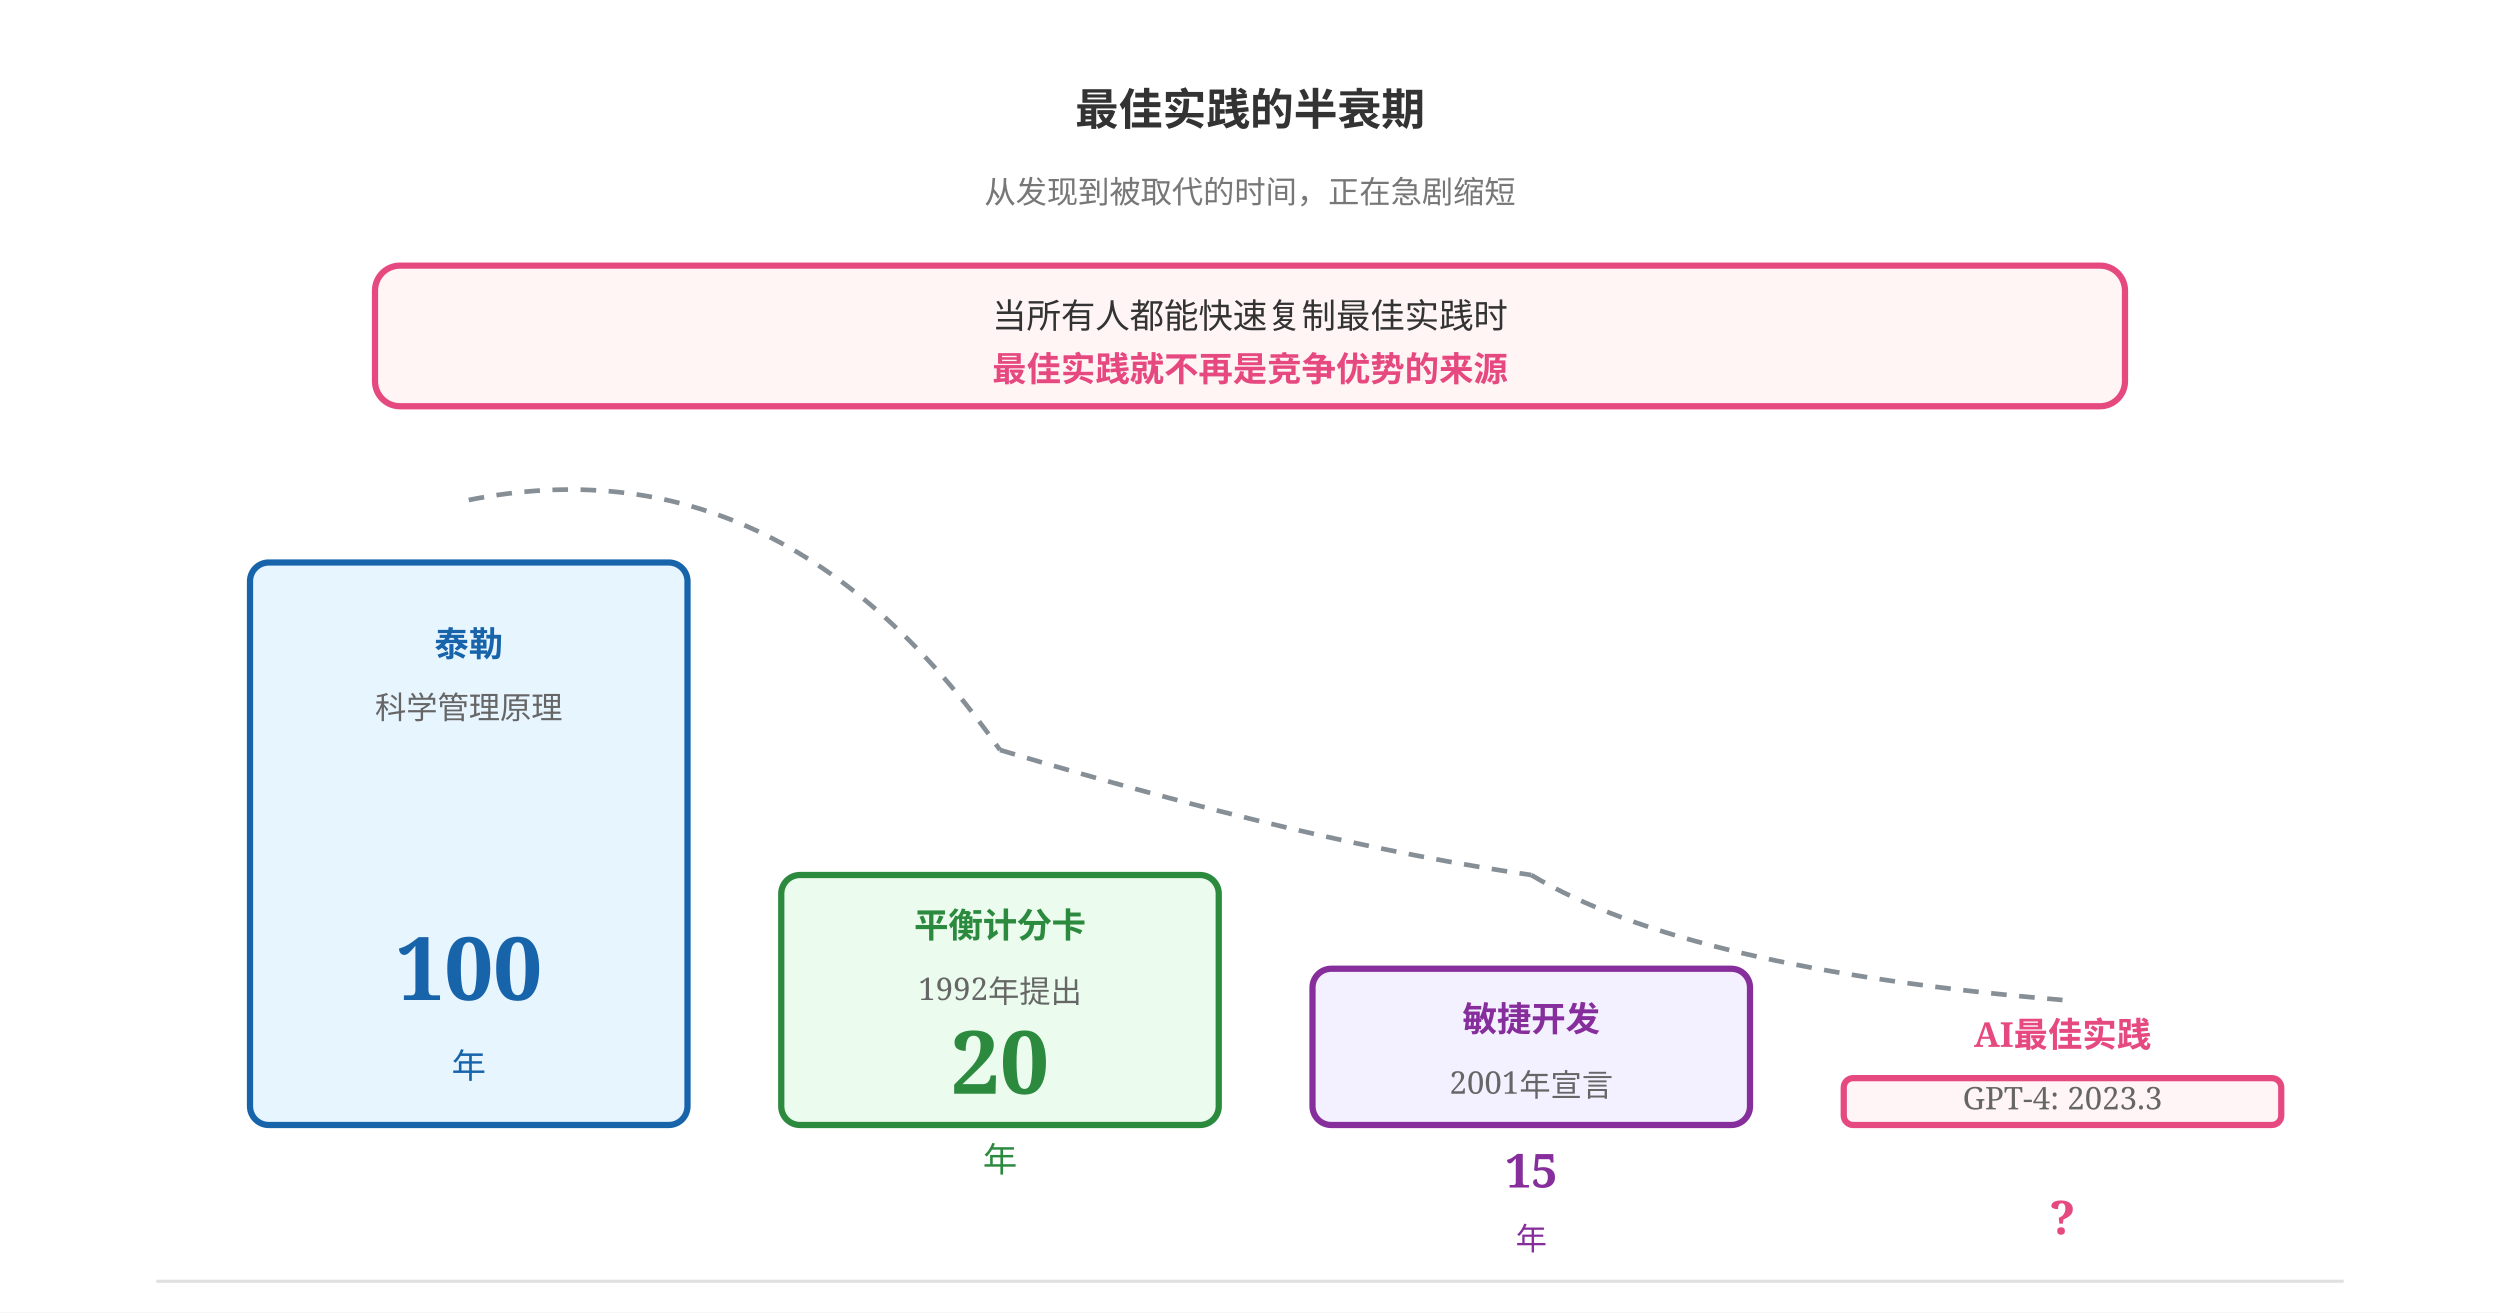
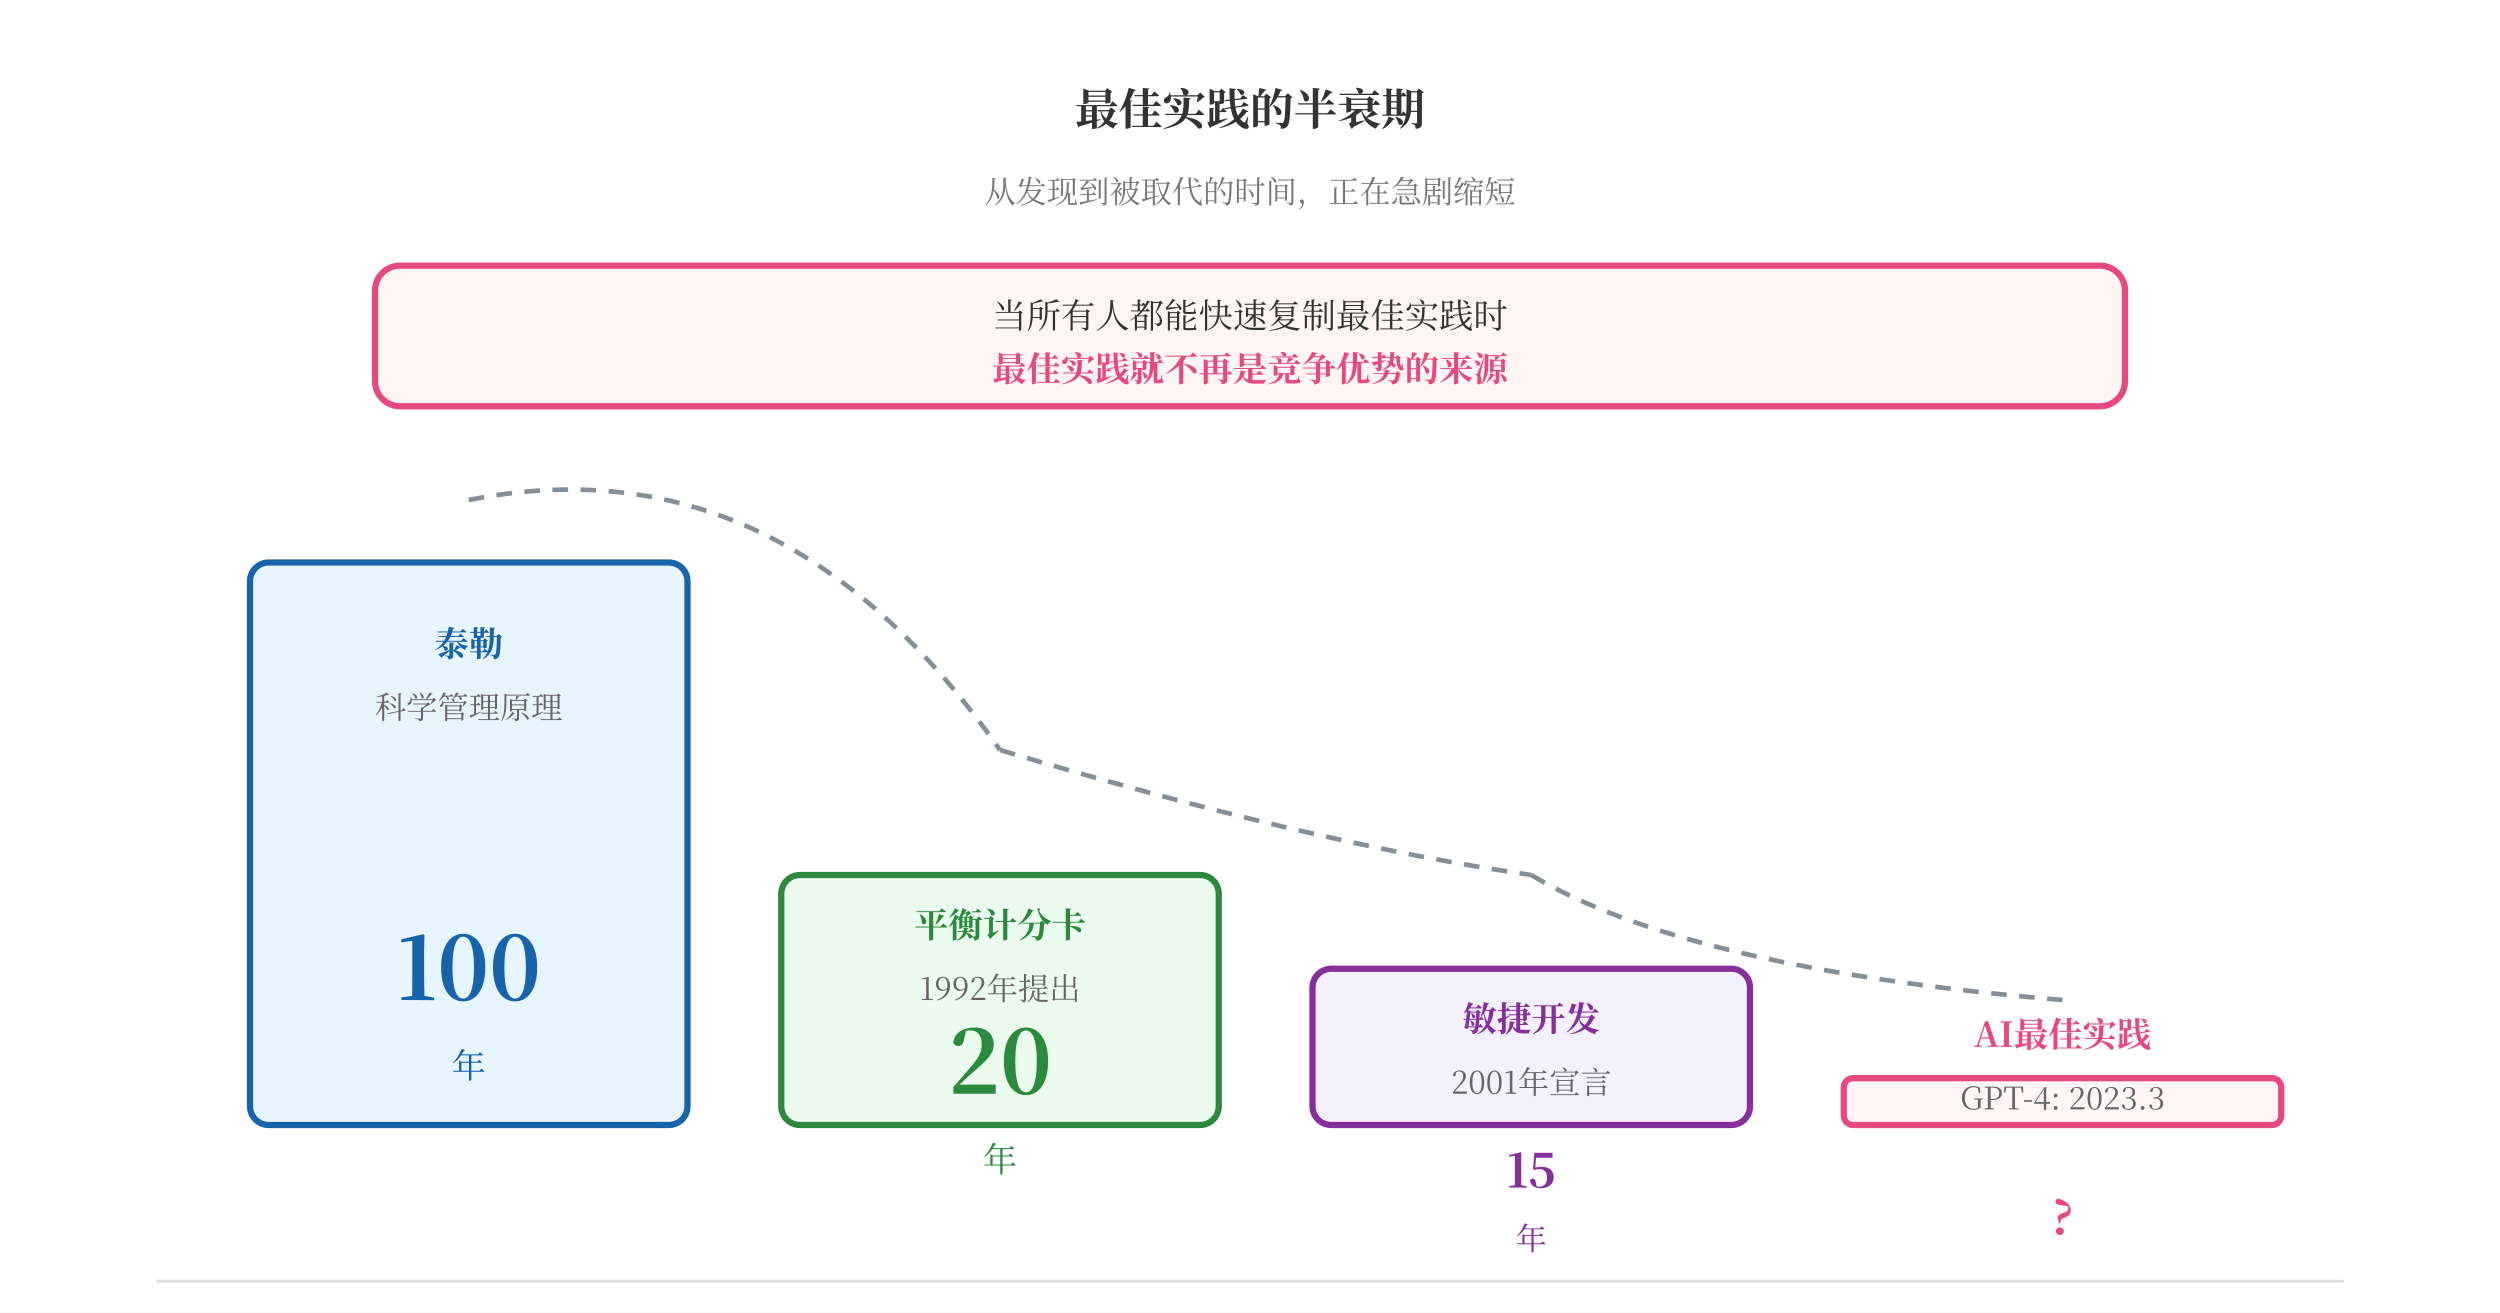
- <svg xmlns="http://www.w3.org/2000/svg" viewBox="0 0 800 420" style="font-family: 'Songti SC', serif; background: #fefefe;">
+ <svg xmlns="http://www.w3.org/2000/svg" viewBox="0 0 800 420" style="font-family: 'Noto Serif CJK SC', serif; background: #fefefe;">
  <rect width="800" height="420" fill="white" />
  <text x="400" y="40" text-anchor="middle" font-size="14" font-weight="bold" fill="#333">最佳实践的半衰期</text>
  <text x="400" y="65" text-anchor="middle" font-size="10" fill="#777">从发现到被取代的时间，正在急剧缩短</text>
  <rect x="80" y="180" width="140" height="180" rx="6" fill="#e7f5ff" stroke="#1864ab" stroke-width="2" />
  <text x="150" y="210" text-anchor="middle" font-size="11" font-weight="bold" fill="#1864ab">泰勒</text>
  <text x="150" y="230" text-anchor="middle" font-size="10" fill="#666">科学管理原理</text>
  <text x="150" y="320" text-anchor="middle" font-size="28" font-weight="bold" fill="#1864ab">100</text>
  <text x="150" y="345" text-anchor="middle" font-size="11" fill="#1864ab">年</text>
  <rect x="250" y="280" width="140" height="80" rx="6" fill="#ebfbee" stroke="#2b8a3e" stroke-width="2" />
  <text x="320" y="300" text-anchor="middle" font-size="11" font-weight="bold" fill="#2b8a3e">平衡计分卡</text>
  <text x="320" y="320" text-anchor="middle" font-size="10" fill="#666">1992年提出</text>
  <text x="320" y="350" text-anchor="middle" font-size="28" font-weight="bold" fill="#2b8a3e">20</text>
  <text x="320" y="375" text-anchor="middle" font-size="11" fill="#2b8a3e">年</text>
  <rect x="420" y="310" width="140" height="50" rx="6" fill="#f3f0ff" stroke="#862e9c" stroke-width="2" />
  <text x="490" y="330" text-anchor="middle" font-size="11" font-weight="bold" fill="#862e9c">敏捷开发</text>
  <text x="490" y="350" text-anchor="middle" font-size="10" fill="#666">2001年宣言</text>
  <text x="490" y="380" text-anchor="middle" font-size="15" font-weight="bold" fill="#862e9c">15</text>
  <text x="490" y="400" text-anchor="middle" font-size="10" fill="#862e9c">年</text>
  <rect x="590" y="345" width="140" height="15" rx="3" fill="#fff5f7" stroke="#e64980" stroke-width="2" />
  <text x="660" y="335" text-anchor="middle" font-size="11" font-weight="bold" fill="#e64980">AI最佳实践</text>
  <text x="660" y="355" text-anchor="middle" font-size="10" fill="#666">GPT-4: 2023.3</text>
  <text x="660" y="395" text-anchor="middle" font-size="15" font-weight="bold" fill="#e64980">?</text>
  <path d="M150 160 Q250 140 320 240" fill="none" stroke="#868e96" stroke-width="1.5" stroke-dasharray="5,4" />
  <path d="M320 240 Q420 270 490 280" fill="none" stroke="#868e96" stroke-width="1.5" stroke-dasharray="5,4" />
  <path d="M490 280 Q540 310 660 320" fill="none" stroke="#868e96" stroke-width="1.5" stroke-dasharray="5,4" />
  <line x1="50" y1="410" x2="750" y2="410" stroke="#e0e0e0" stroke-width="1" />
  <rect x="120" y="85" width="560" height="45" rx="8" fill="#fff5f5" stroke="#e64980" stroke-width="2" />
  <text x="400" y="105" text-anchor="middle" font-size="11" fill="#333">当所有人都能快速复制最佳实践时</text>
  <text x="400" y="122" text-anchor="middle" font-size="11" font-weight="bold" fill="#e64980">最佳实践就不再是竞争优势的来源</text>
</svg>
